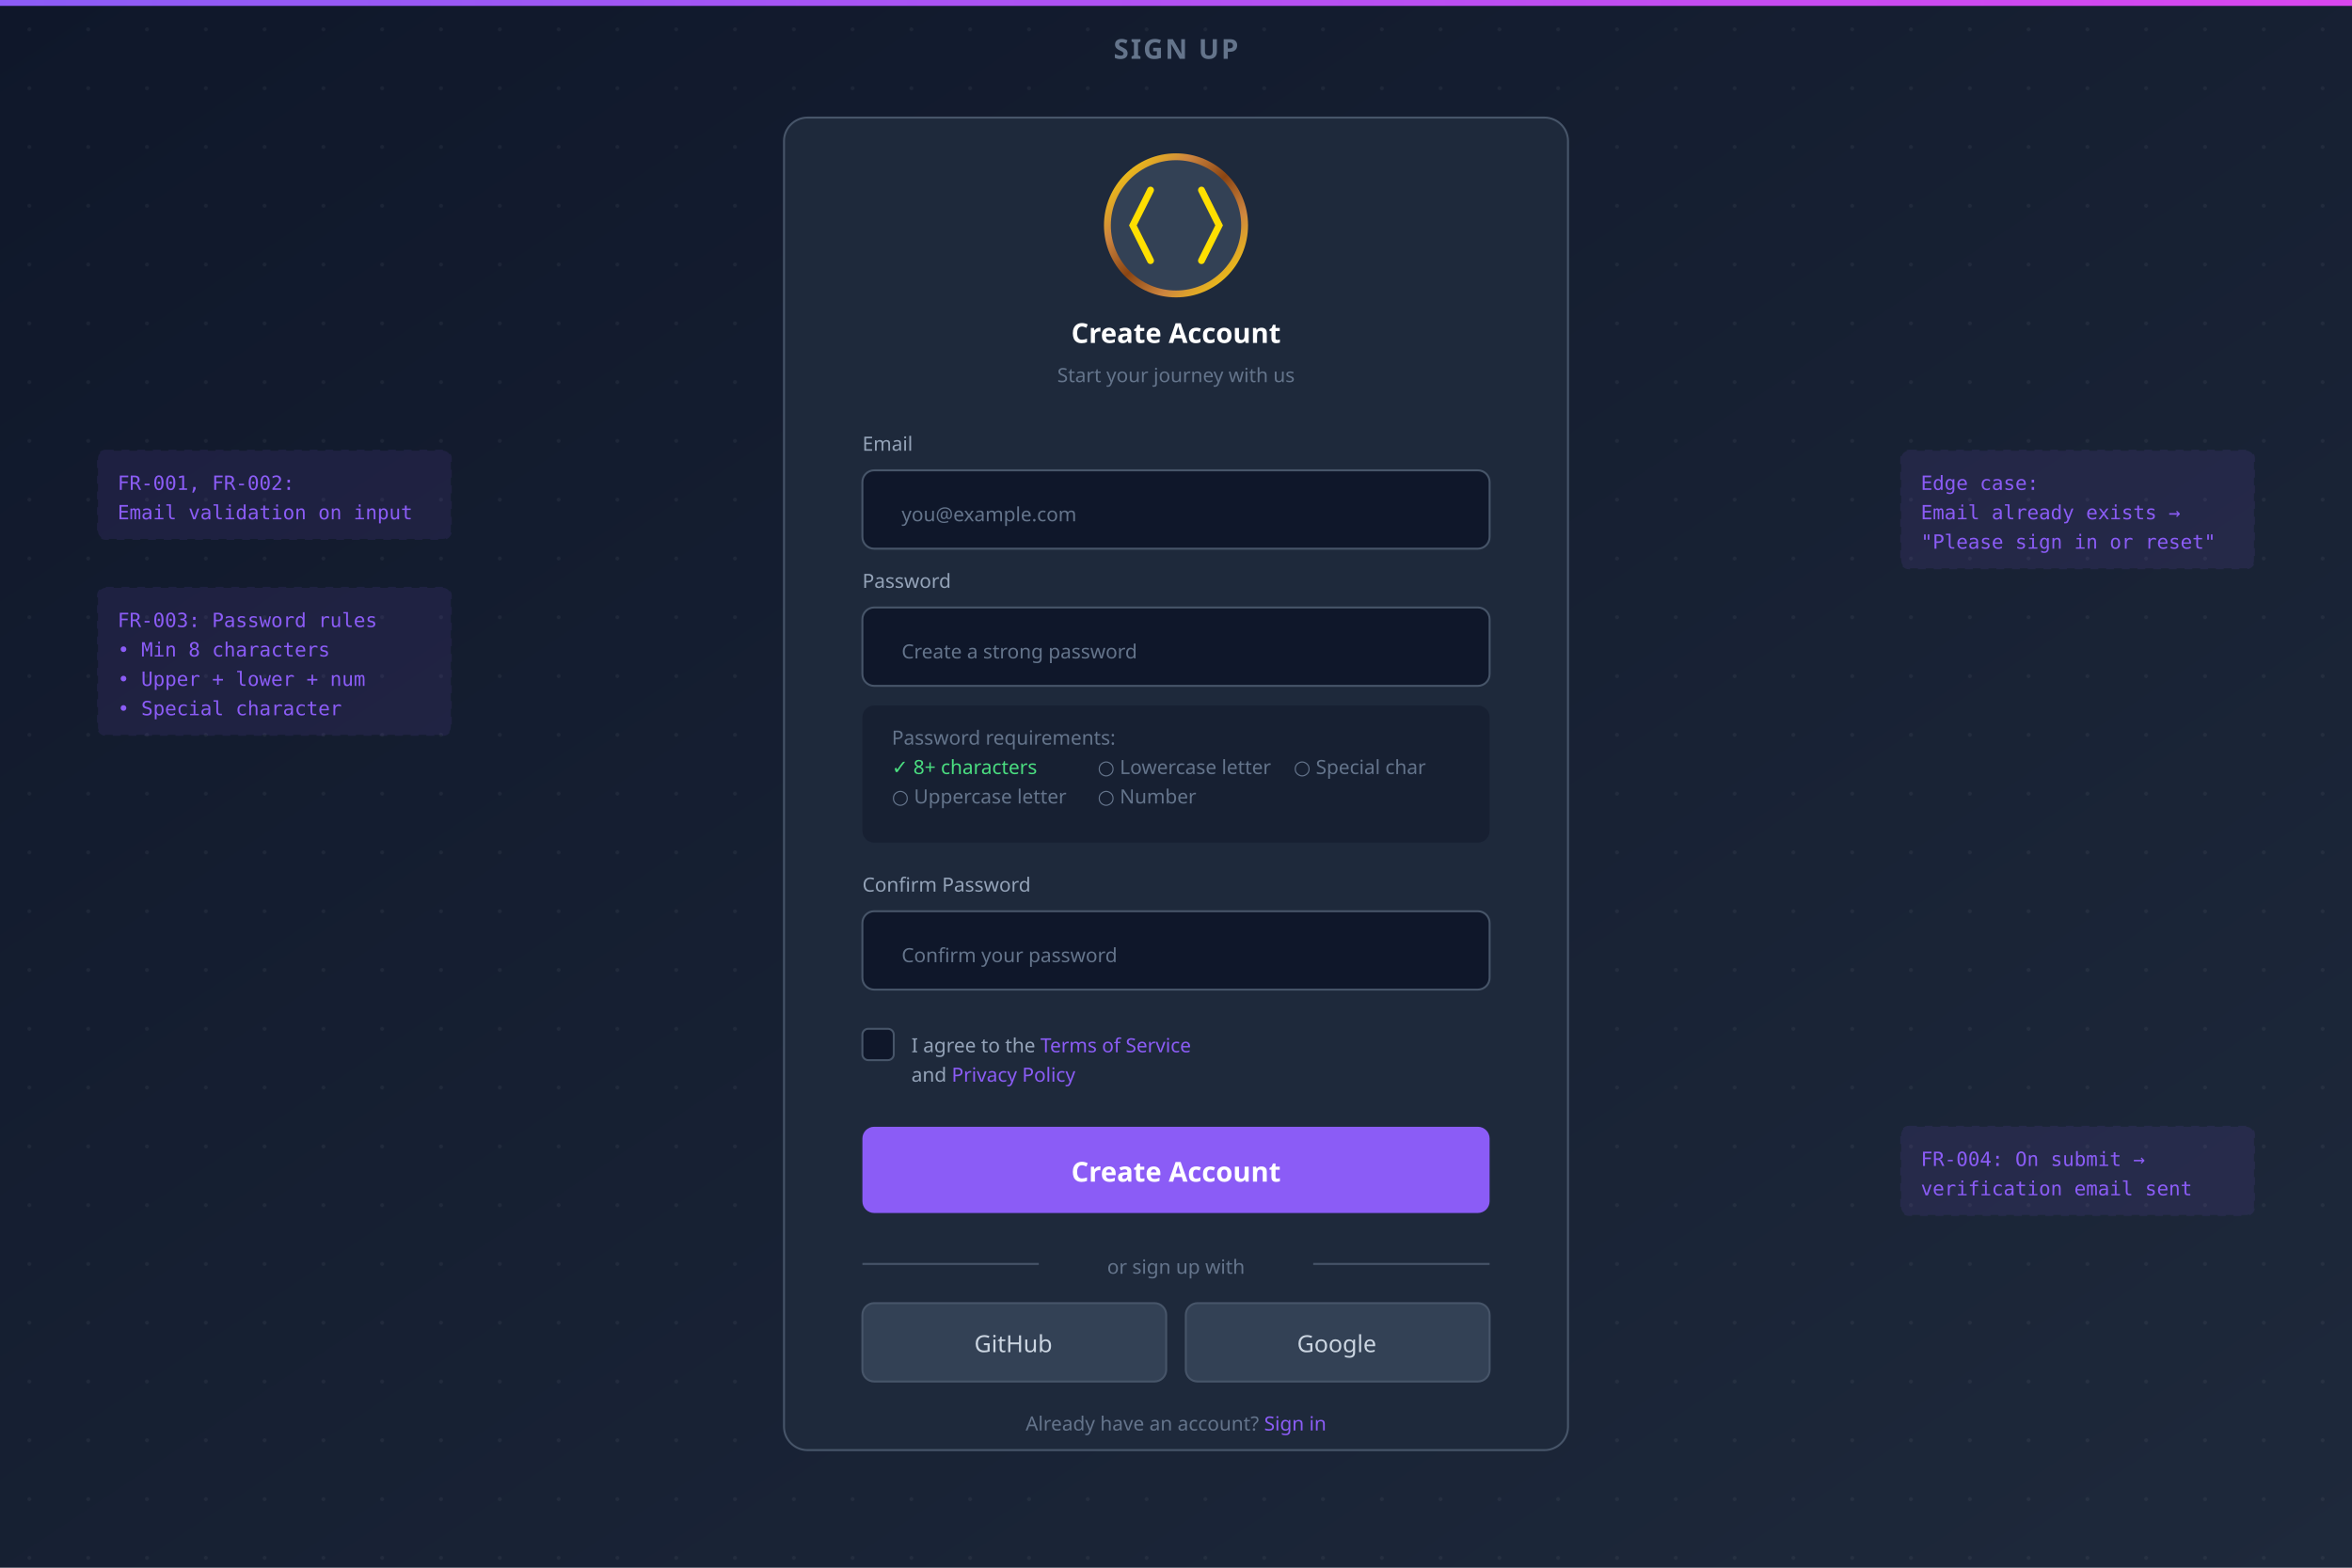
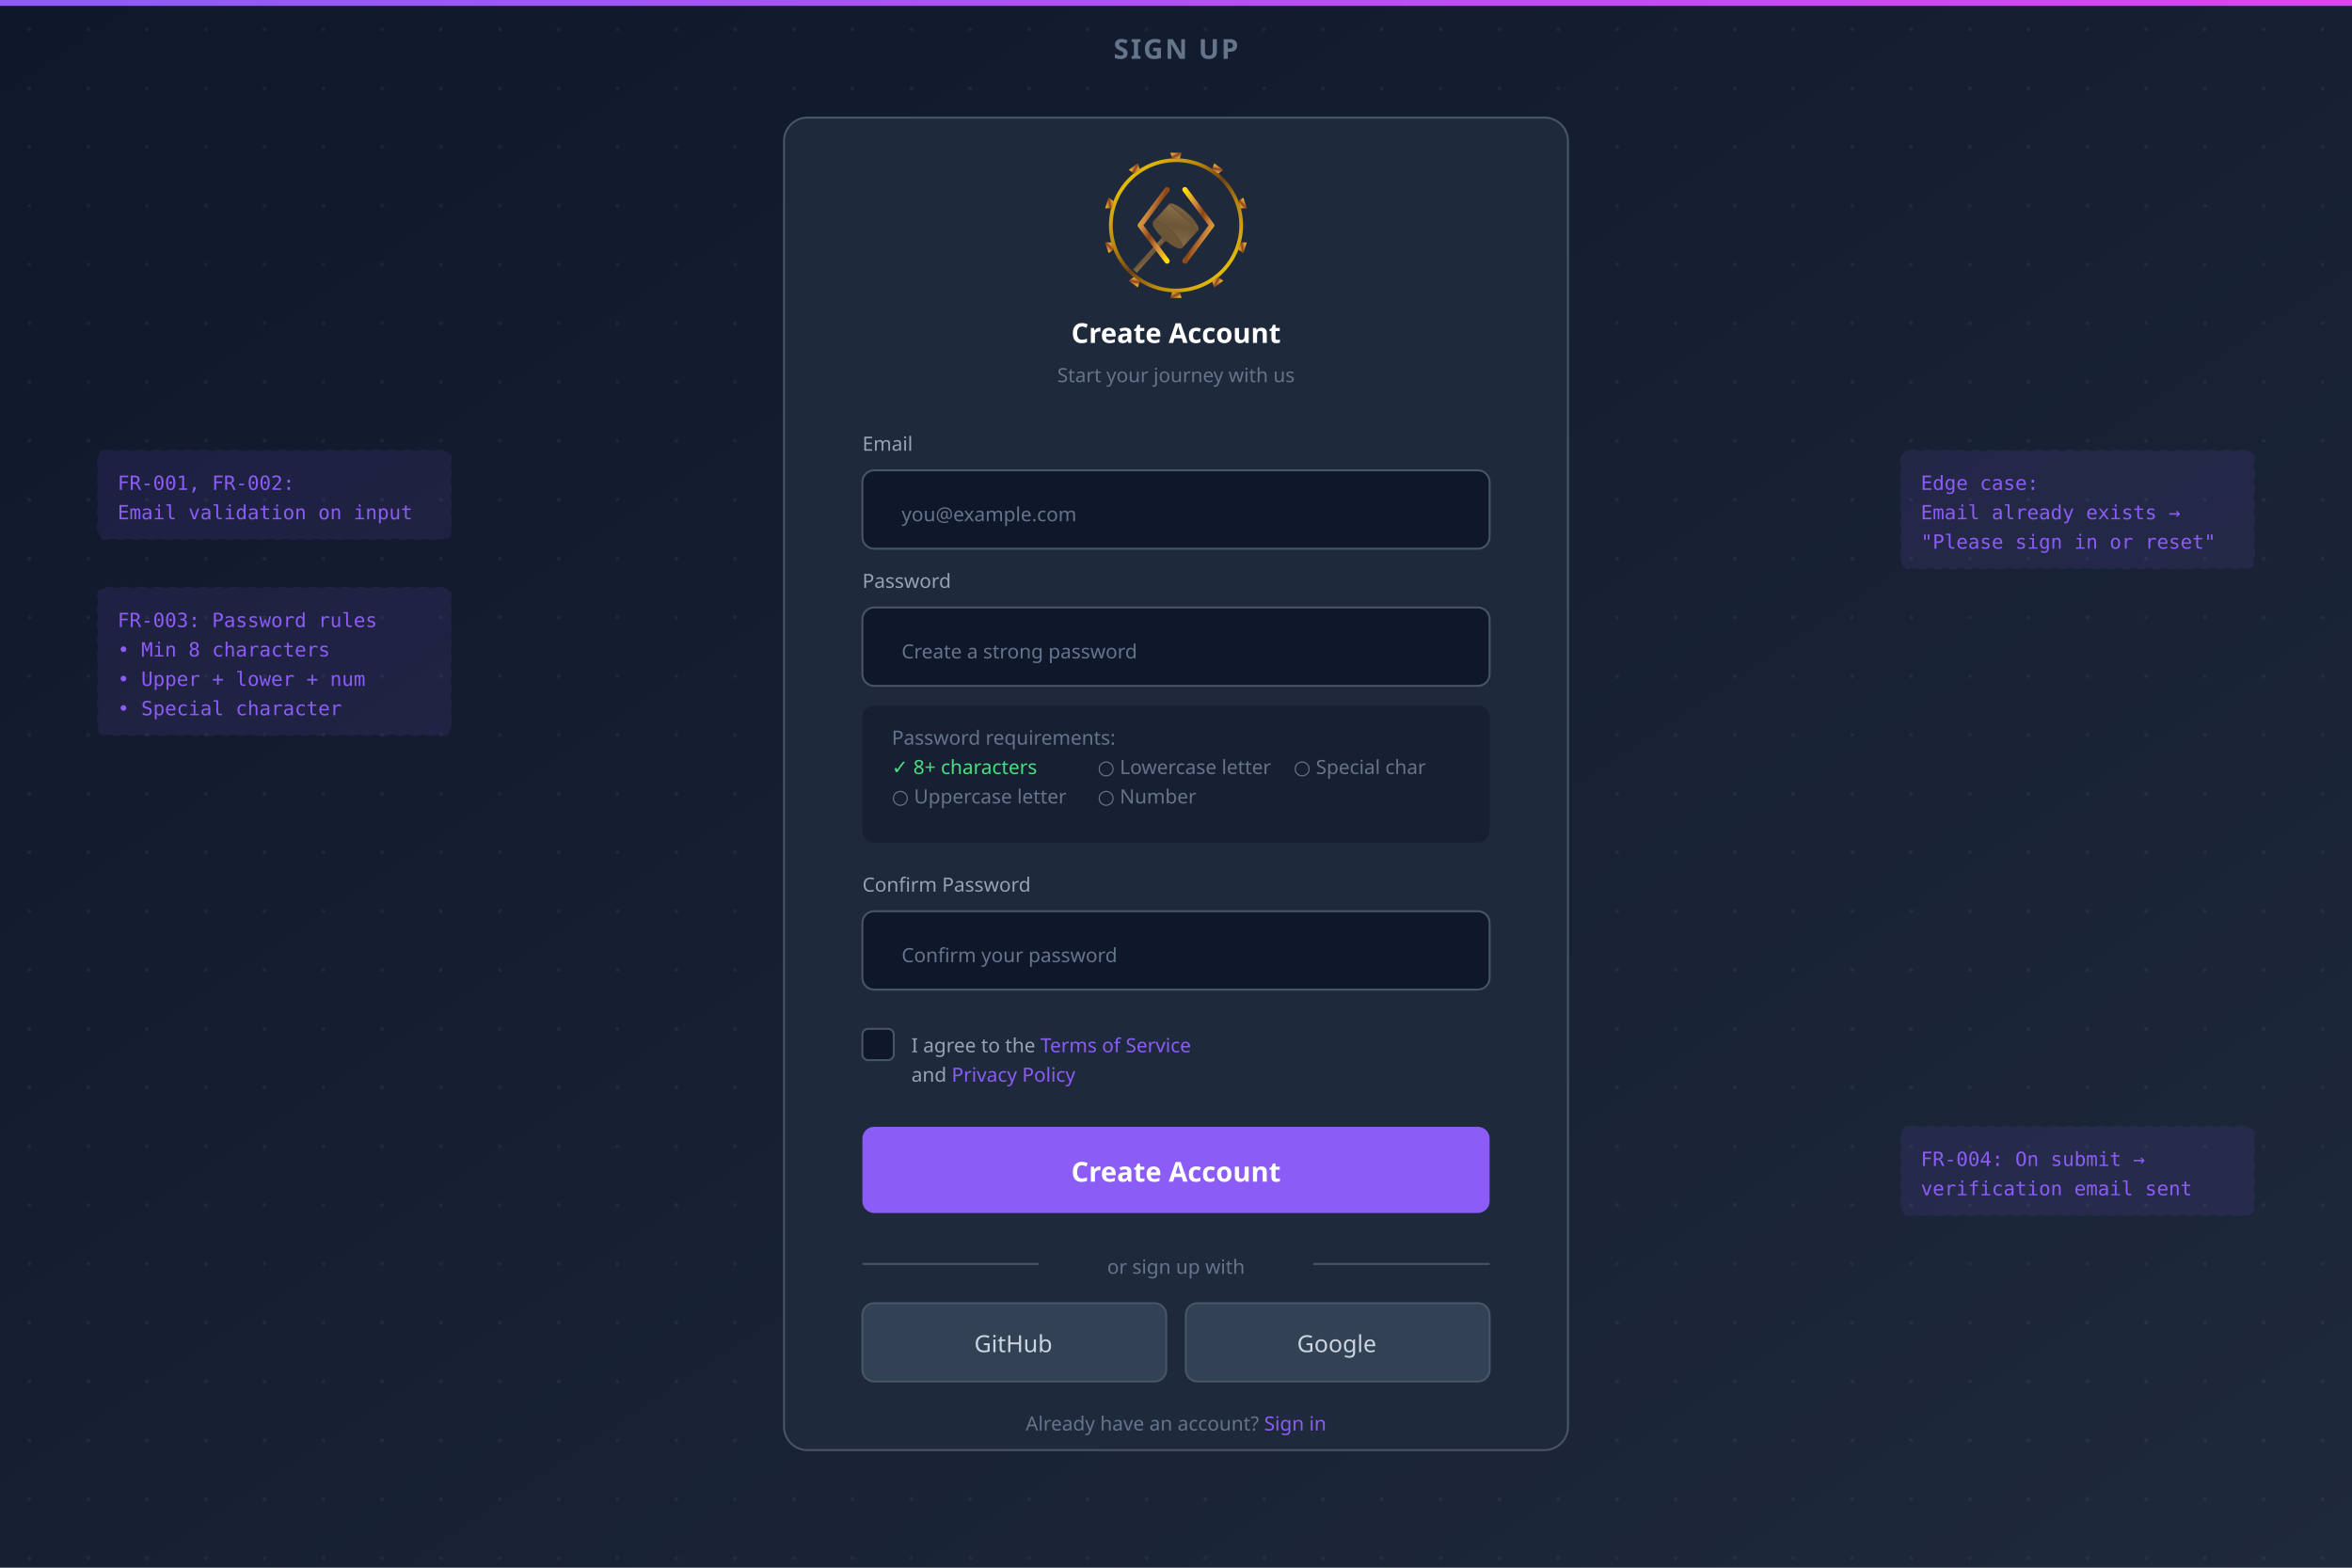
<svg xmlns="http://www.w3.org/2000/svg" viewBox="0 0 1200 800" width="1200" height="800">
  <defs>
    <linearGradient id="bgGrad" x1="0%" y1="0%" x2="100%" y2="100%">
      <stop offset="0%" style="stop-color:#0f172a" />
      <stop offset="100%" style="stop-color:#1e293b" />
    </linearGradient>
    <linearGradient id="accentGrad" x1="0%" y1="0%" x2="100%" y2="0%">
      <stop offset="0%" style="stop-color:#8b5cf6" />
      <stop offset="100%" style="stop-color:#d946ef" />
    </linearGradient>
    <linearGradient id="metalGradient" x1="0%" y1="0%" x2="100%" y2="100%">
      <stop offset="0%" style="stop-color:#FFDF00" />
      <stop offset="30%" style="stop-color:#CD853F" />
      <stop offset="50%" style="stop-color:#8B4513" />
      <stop offset="70%" style="stop-color:#CD853F" />
      <stop offset="100%" style="stop-color:#FFDF00" />
+     </linearGradient>
+     <linearGradient id="ringGradient" x1="0%" y1="0%" x2="100%" y2="100%">
+       <stop offset="0%" style="stop-color:#FFDF00" />
+       <stop offset="35%" style="stop-color:#B8860B" />
+       <stop offset="50%" style="stop-color:#704214" />
+       <stop offset="65%" style="stop-color:#B8860B" />
+       <stop offset="100%" style="stop-color:#FFDF00" />
+     </linearGradient>
+     <linearGradient id="oakGradient" x1="0%" y1="0%" x2="100%" y2="100%">
+       <stop offset="0%" style="stop-color:#8B6F47" />
+       <stop offset="50%" style="stop-color:#6B5637" />
+       <stop offset="100%" style="stop-color:#8B6F47" />
    </linearGradient>
    <style>
      .heading { fill: #ffffff; font-family: system-ui, sans-serif; font-size: 14px; font-weight: bold; }
      .text-sm { fill: #94a3b8; font-family: system-ui, sans-serif; font-size: 10px; }
      .text-md { fill: #cbd5e1; font-family: system-ui, sans-serif; font-size: 12px; }
      .text-muted { fill: #64748b; font-family: system-ui, sans-serif; font-size: 10px; }
      .annotation { fill: #8b5cf6; font-family: monospace; font-size: 10px; }
      .link { fill: #8b5cf6; font-family: system-ui, sans-serif; font-size: 11px; }
      .error { fill: #f87171; font-family: system-ui, sans-serif; font-size: 10px; }
      .success { fill: #4ade80; font-family: system-ui, sans-serif; font-size: 10px; }
    </style>
  </defs>
  <rect width="1200" height="800" fill="url(#bgGrad)" />
  <g opacity="0.05">
    <pattern id="dots" width="30" height="30" patternUnits="userSpaceOnUse">
      <circle cx="15" cy="15" r="1" fill="#fff" />
    </pattern>
    <rect width="1200" height="800" fill="url(#dots)" />
  </g>
  <rect x="0" y="0" width="1200" height="3" fill="url(#accentGrad)" />
  <text x="600" y="30" text-anchor="middle" font-family="system-ui, sans-serif" font-size="14" font-weight="600" fill="#64748b" letter-spacing="1">SIGN UP</text>
  <rect x="400" y="60" width="400" height="680" rx="12" fill="#1e293b" stroke="#475569" />
-   <g transform="translate(600, 115)">
-     <circle r="35" fill="#334155" stroke="url(#metalGradient)" stroke-width="3.5" />
-     <path d="M-13,-18 L-22,0 L-13,18" stroke="#FFDF00" stroke-width="3.5" fill="none" stroke-linecap="round" />
-     <path d="M13,-18 L22,0 L13,18" stroke="#FFDF00" stroke-width="3.5" fill="none" stroke-linecap="round" />
+   <g transform="translate(600, 115) scale(0.19)">
+     <circle cx="0" cy="0" r="175" fill="none" stroke="url(#ringGradient)" stroke-width="10" />
+     <g fill="url(#metalGradient)" stroke="#8B4513" stroke-width="0.5">
+       <path d="M -10,-179 L -15,-195 L 15,-195 L 10,-179 Z" transform="rotate(0)" />
+       <path d="M -10,-179 L -15,-195 L 15,-195 L 10,-179 Z" transform="rotate(36)" />
+       <path d="M -10,-179 L -15,-195 L 15,-195 L 10,-179 Z" transform="rotate(72)" />
+       <path d="M -10,-179 L -15,-195 L 15,-195 L 10,-179 Z" transform="rotate(108)" />
+       <path d="M -10,-179 L -15,-195 L 15,-195 L 10,-179 Z" transform="rotate(144)" />
+       <path d="M -10,-179 L -15,-195 L 15,-195 L 10,-179 Z" transform="rotate(180)" />
+       <path d="M -10,-179 L -15,-195 L 15,-195 L 10,-179 Z" transform="rotate(216)" />
+       <path d="M -10,-179 L -15,-195 L 15,-195 L 10,-179 Z" transform="rotate(252)" />
+       <path d="M -10,-179 L -15,-195 L 15,-195 L 10,-179 Z" transform="rotate(288)" />
+       <path d="M -10,-179 L -15,-195 L 15,-195 L 10,-179 Z" transform="rotate(324)" />
+     </g>
+     <g transform="translate(-40, 45) rotate(42) scale(0.75)">
+       <ellipse cx="0" cy="-120" rx="70" ry="20" fill="url(#oakGradient)" stroke="#5B4637" stroke-width="1.5" />
+       <rect x="-70" y="-120" width="140" height="85" fill="url(#oakGradient)" stroke="#5B4637" stroke-width="1.5" />
+       <ellipse cx="0" cy="-35" rx="70" ry="20" fill="#6B5637" stroke="#5B4637" stroke-width="1.5" />
+       <rect x="-10" y="-35" width="20" height="25" fill="#6B5637" stroke="#5B4637" stroke-width="1" />
+       <path d="M-8,-10 L-9,140 L9,140 L8,-10 Z" fill="url(#oakGradient)" stroke="#5B4637" stroke-width="1.5" />
+     </g>
+     <g transform="translate(-60, 0)">
+       <path d="M 36 -96 L -36 0 L 36 96" stroke="url(#metalGradient)" stroke-width="14" fill="none" stroke-linecap="round" stroke-linejoin="round" />
+     </g>
+     <g transform="translate(60, 0)">
+       <path d="M -36 -96 L 36 0 L -36 96" stroke="url(#metalGradient)" stroke-width="14" fill="none" stroke-linecap="round" stroke-linejoin="round" />
+     </g>
  </g>
  <text x="600" y="175" text-anchor="middle" class="heading" font-size="18">Create Account</text>
  <text x="600" y="195" text-anchor="middle" class="text-muted">Start your journey with us</text>
  <text x="440" y="230" class="text-sm">Email</text>
  <rect x="440" y="240" width="320" height="40" rx="6" fill="#0f172a" stroke="#475569" />
  <text x="460" y="266" class="text-muted">you@example.com</text>
  <text x="440" y="300" class="text-sm">Password</text>
  <rect x="440" y="310" width="320" height="40" rx="6" fill="#0f172a" stroke="#475569" />
  <text x="460" y="336" class="text-muted">Create a strong password</text>
  <rect x="440" y="360" width="320" height="70" rx="6" fill="#0f172a" opacity="0.5" />
  <text x="455" y="380" class="text-muted">Password requirements:</text>
  <text x="455" y="395" class="success">✓ 8+ characters</text>
  <text x="455" y="410" class="text-muted">○ Uppercase letter</text>
  <text x="560" y="395" class="text-muted">○ Lowercase letter</text>
  <text x="560" y="410" class="text-muted">○ Number</text>
  <text x="660" y="395" class="text-muted">○ Special char</text>
  <text x="440" y="455" class="text-sm">Confirm Password</text>
  <rect x="440" y="465" width="320" height="40" rx="6" fill="#0f172a" stroke="#475569" />
  <text x="460" y="491" class="text-muted">Confirm your password</text>
  <rect x="440" y="525" width="16" height="16" rx="3" fill="#0f172a" stroke="#475569" />
  <text x="465" y="537" class="text-sm">I agree to the <tspan fill="#8b5cf6">Terms of Service</tspan>
  </text>
  <text x="465" y="552" class="text-sm">and <tspan fill="#8b5cf6">Privacy Policy</tspan>
  </text>
  <rect x="440" y="575" width="320" height="44" rx="6" fill="#8b5cf6" />
  <text x="600" y="603" text-anchor="middle" fill="white" font-family="system-ui" font-size="14" font-weight="600">Create Account</text>
  <line x1="440" y1="645" x2="530" y2="645" stroke="#475569" />
  <text x="600" y="650" text-anchor="middle" class="text-muted">or sign up with</text>
  <line x1="670" y1="645" x2="760" y2="645" stroke="#475569" />
  <rect x="440" y="665" width="155" height="40" rx="6" fill="#334155" stroke="#475569" />
  <text x="517" y="690" text-anchor="middle" class="text-md">GitHub</text>
  <rect x="605" y="665" width="155" height="40" rx="6" fill="#334155" stroke="#475569" />
  <text x="682" y="690" text-anchor="middle" class="text-md">Google</text>
  <text x="600" y="730" text-anchor="middle" class="text-muted">Already have an account? <tspan fill="#8b5cf6">Sign in</tspan>
  </text>
  <rect x="50" y="230" width="180" height="45" rx="4" fill="#8b5cf6" opacity="0.1" stroke="#8b5cf6" stroke-dasharray="4" />
  <text x="60" y="250" class="annotation">FR-001, FR-002:</text>
  <text x="60" y="265" class="annotation">Email validation on input</text>
  <rect x="50" y="300" width="180" height="75" rx="4" fill="#8b5cf6" opacity="0.1" stroke="#8b5cf6" stroke-dasharray="4" />
  <text x="60" y="320" class="annotation">FR-003: Password rules</text>
  <text x="60" y="335" class="annotation">• Min 8 characters</text>
  <text x="60" y="350" class="annotation">• Upper + lower + num</text>
  <text x="60" y="365" class="annotation">• Special character</text>
  <rect x="970" y="230" width="180" height="60" rx="4" fill="#8b5cf6" opacity="0.1" stroke="#8b5cf6" stroke-dasharray="4" />
  <text x="980" y="250" class="annotation">Edge case:</text>
  <text x="980" y="265" class="annotation">Email already exists →</text>
  <text x="980" y="280" class="annotation">"Please sign in or reset"</text>
  <rect x="970" y="575" width="180" height="45" rx="4" fill="#8b5cf6" opacity="0.1" stroke="#8b5cf6" stroke-dasharray="4" />
  <text x="980" y="595" class="annotation">FR-004: On submit →</text>
  <text x="980" y="610" class="annotation">verification email sent</text>
</svg>
